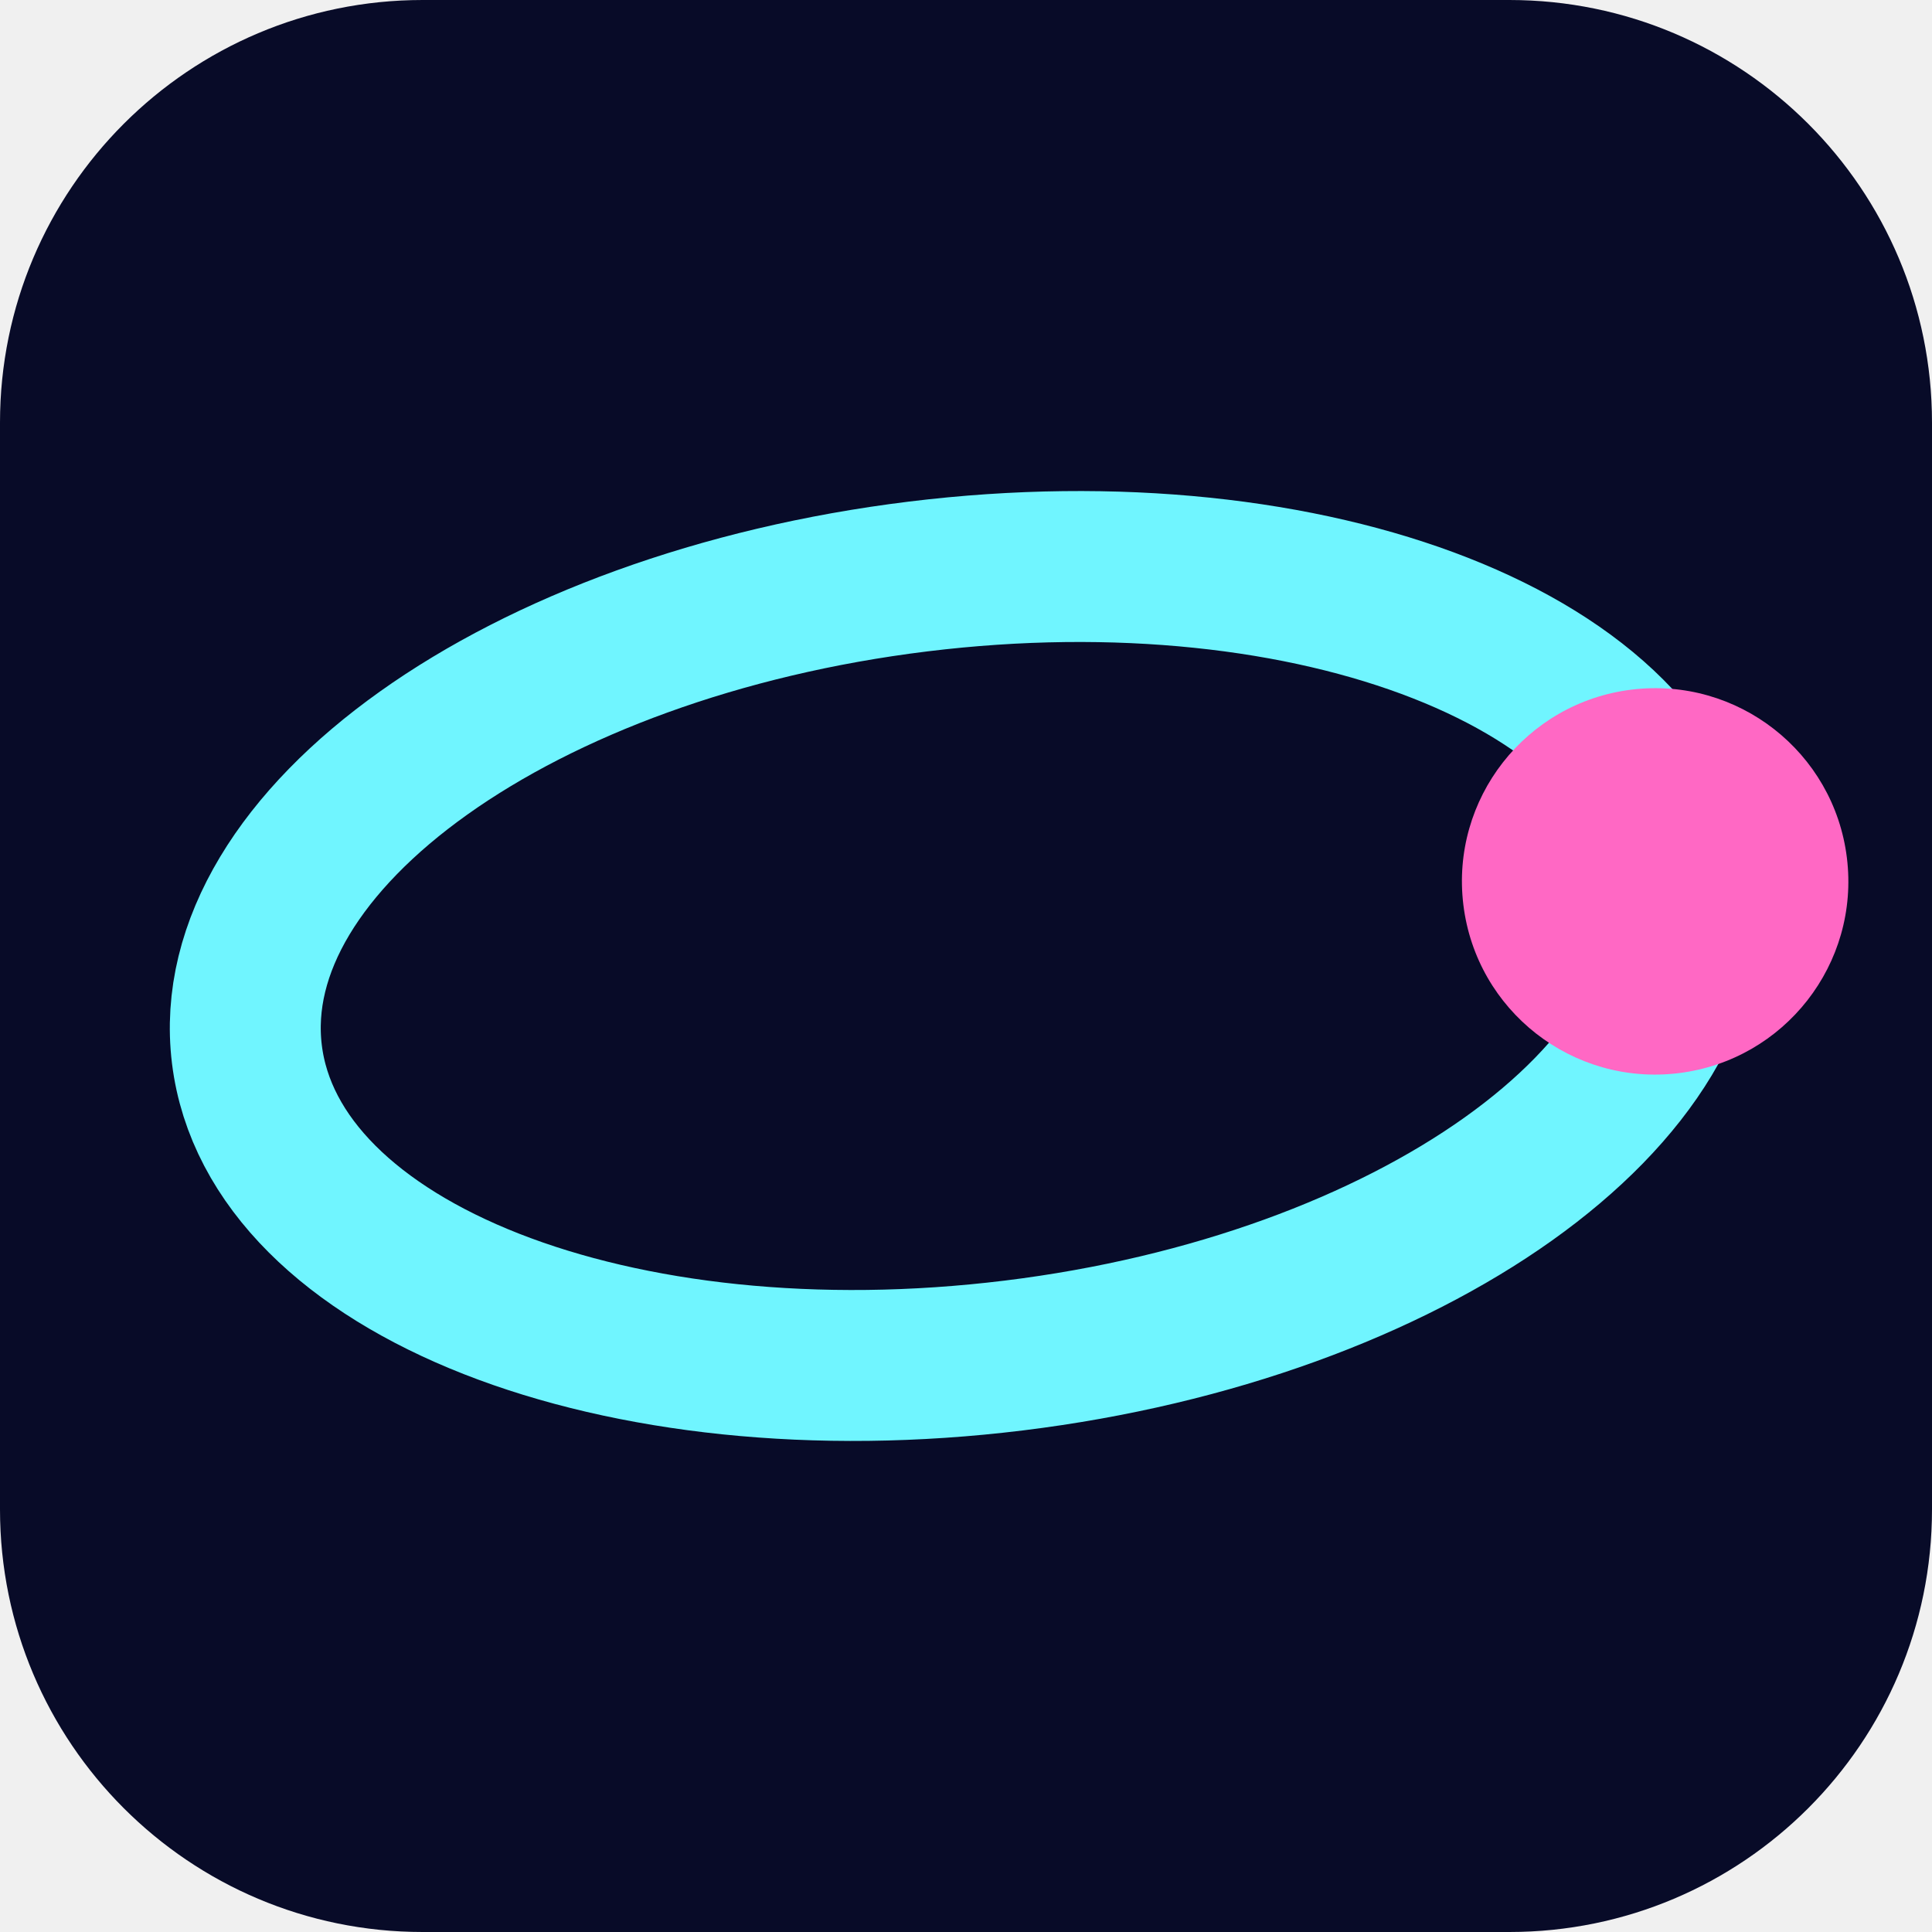
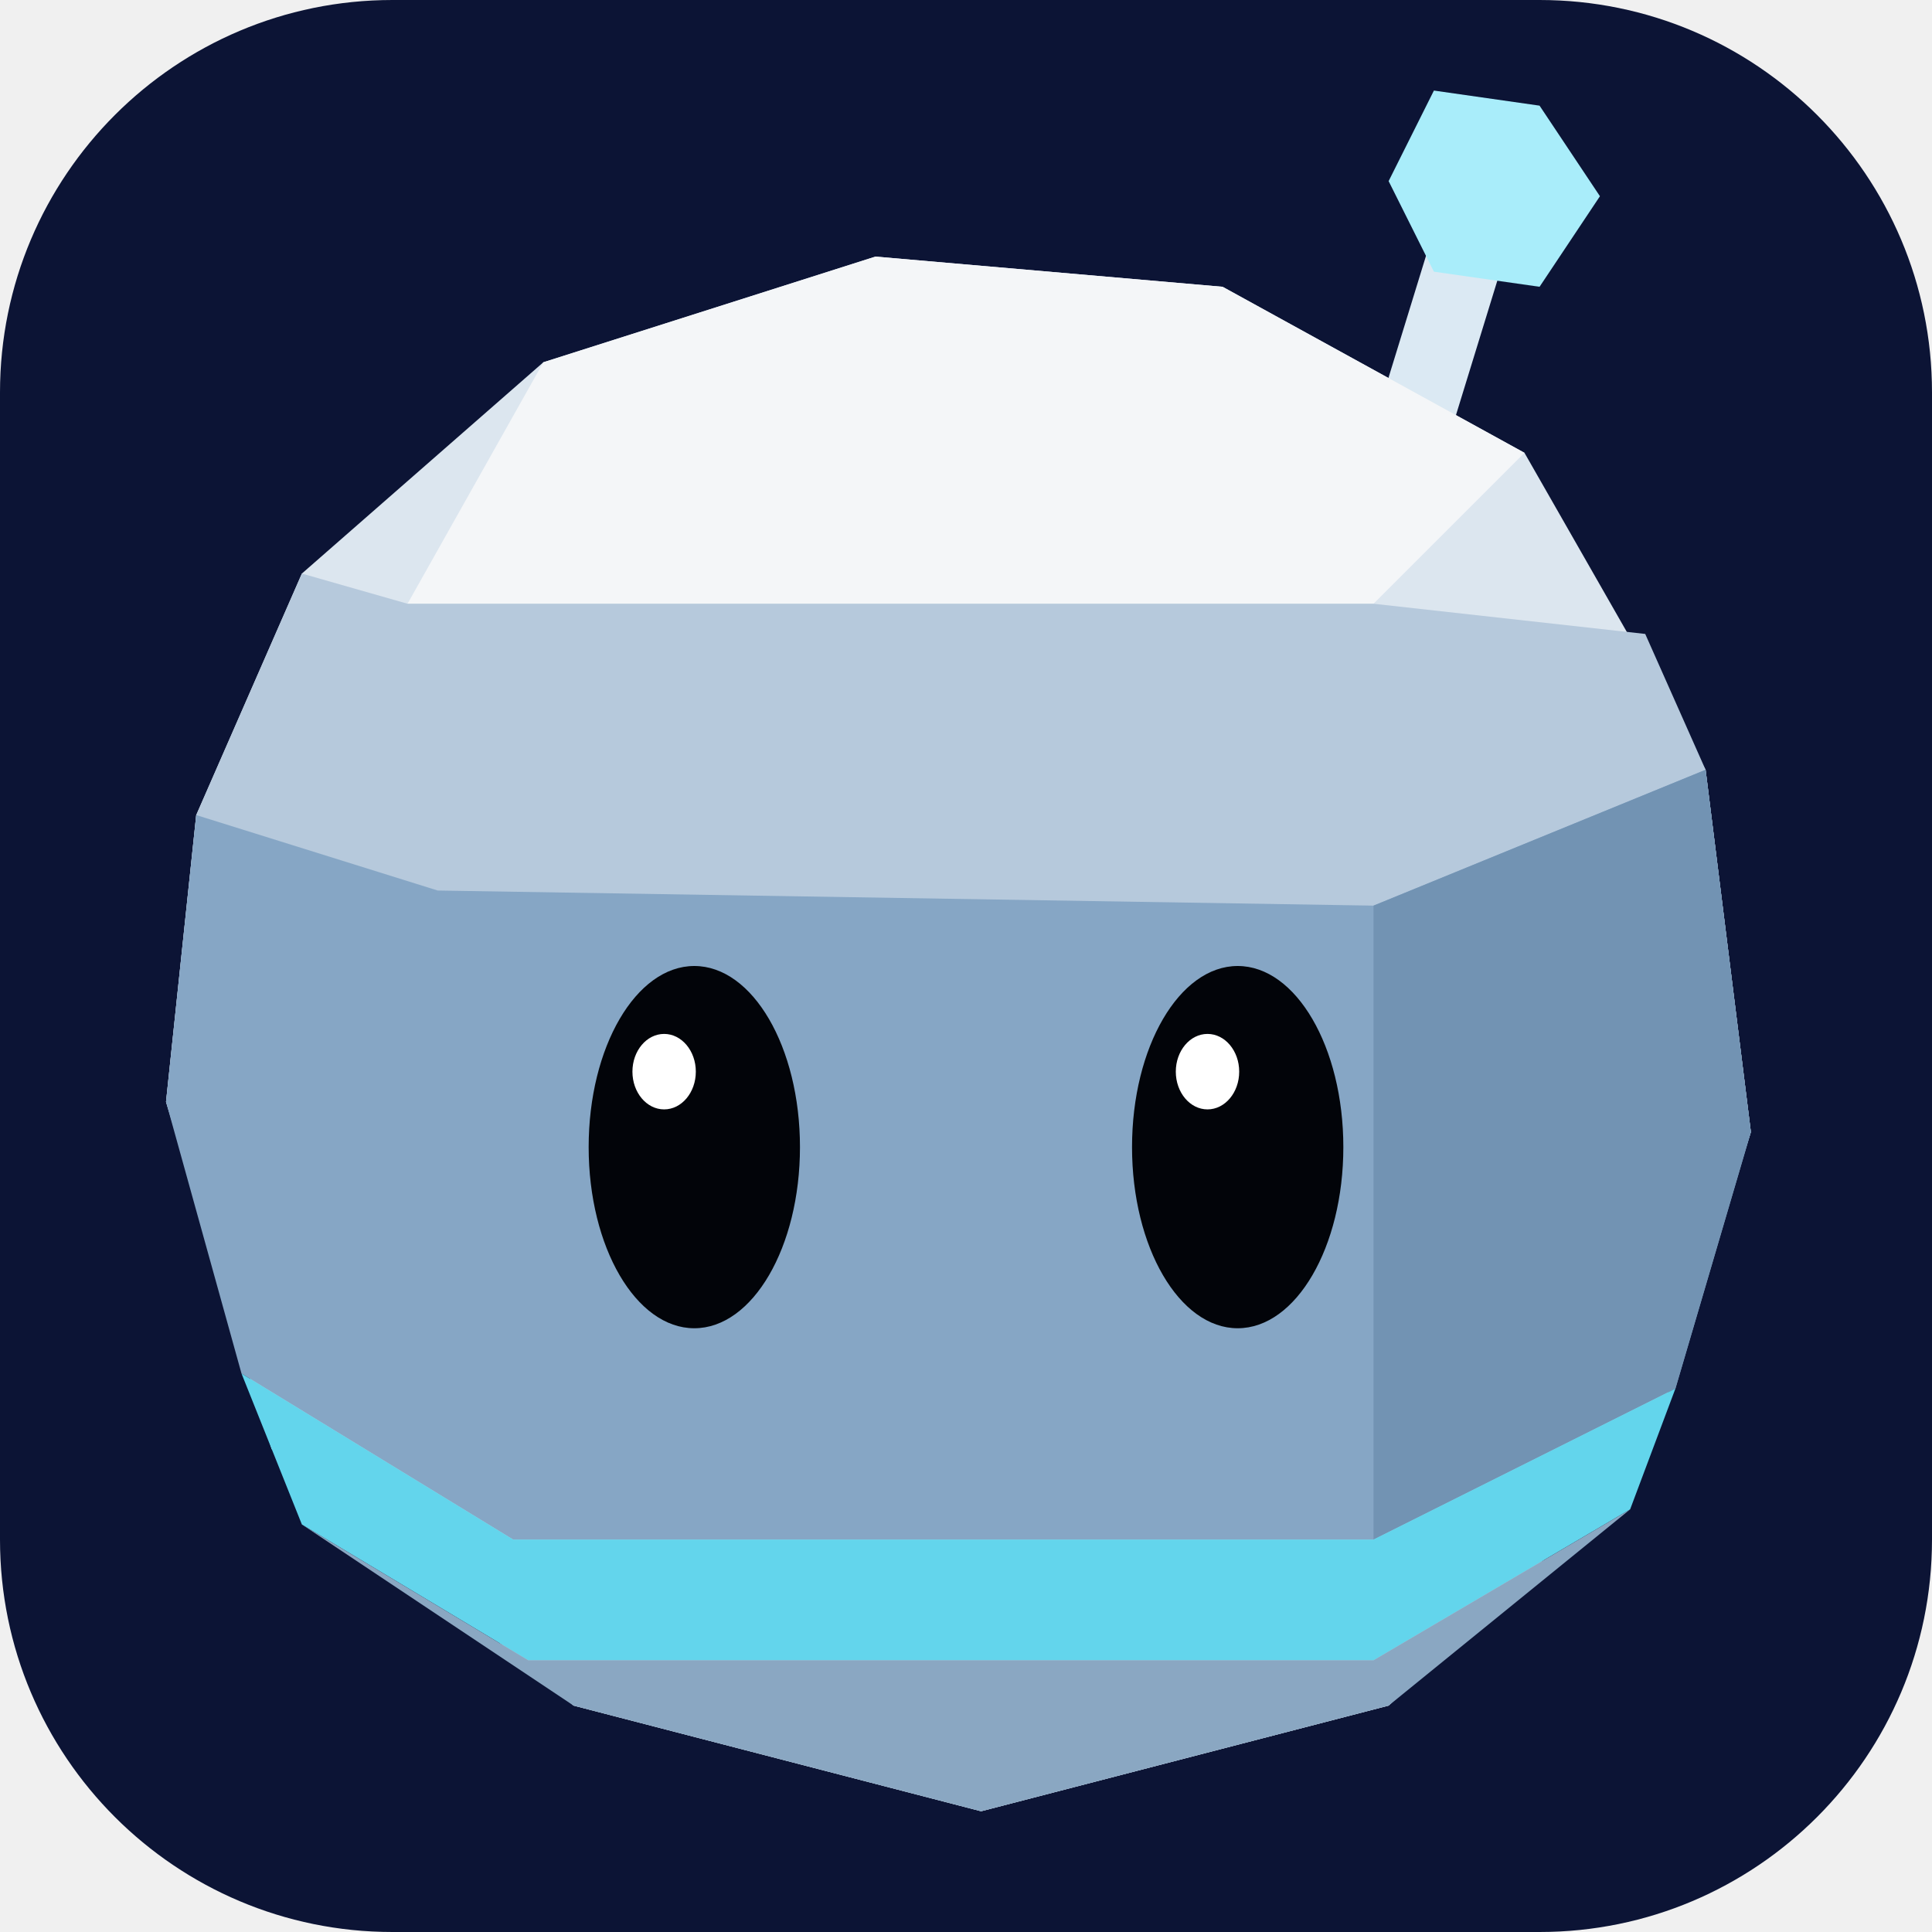
- <svg xmlns="http://www.w3.org/2000/svg" viewBox="0 0 32 32">
-   <rect width="32" height="32" rx="7" fill="#080b28" />
-   <g transform="rotate(-7 16 16)">
-     <ellipse cx="16" cy="16" rx="12" ry="6.5" fill="none" stroke="#70f5ff" stroke-width="2.5" />
-     <circle cx="27.5" cy="16" r="3.2" fill="#ff68c4" />
-   </g>
+ <svg xmlns="http://www.w3.org/2000/svg" viewBox="0 0 128 128">
+   <rect width="128" height="128" rx="26" fill="#0c1435" />
+   <path d="m94 27 4-13" stroke="#dbe9f3" stroke-width="5" />
+   <path d="m95 6 7 1 4 6-4 6-7-1-3-6Z" fill="#a9edfa" />
+   <path d="m20 38 16-14 22-7 23 2 20 11 12 21 3 24-7 22-17 16-27 7-27-7-20-17-7-23 2-19Z" fill="#dce6ef" />
+   <path d="m36 24 22-7 23 2 20 11-10 10H27Z" fill="#f4f6f8" />
+   <path d="m20 38 7 2h64l18 2 4 9 3 24-7 22-17 16-27 7-27-7-20-17-7-23 2-19Z" fill="#b6c9dc" />
+   <path d="m13 54 16 5 62 1 22-9 3 24-5 17-20 10H34L16 91l-5-18Z" fill="#86a6c5" />
+   <path d="m91 60 22-9 3 24-5 17-20 10Z" fill="#7293b3" />
+   <path d="m16 91 18 11h57l20-10-3 8-17 10H35l-15-9Z" fill="#63d5ec" />
+   <path d="m20 101 15 9h56l17-10-16 13-27 7-27-7Z" fill="#8aa7c2" />
+   <ellipse cx="46" cy="76" rx="7" ry="12" fill="#020409" />
+   <ellipse cx="82" cy="76" rx="7" ry="12" fill="#020409" />
+   <ellipse cx="44" cy="71" rx="2.1" ry="2.5" fill="#fff" />
+   <ellipse cx="80" cy="71" rx="2.1" ry="2.5" fill="#fff" />
</svg>
